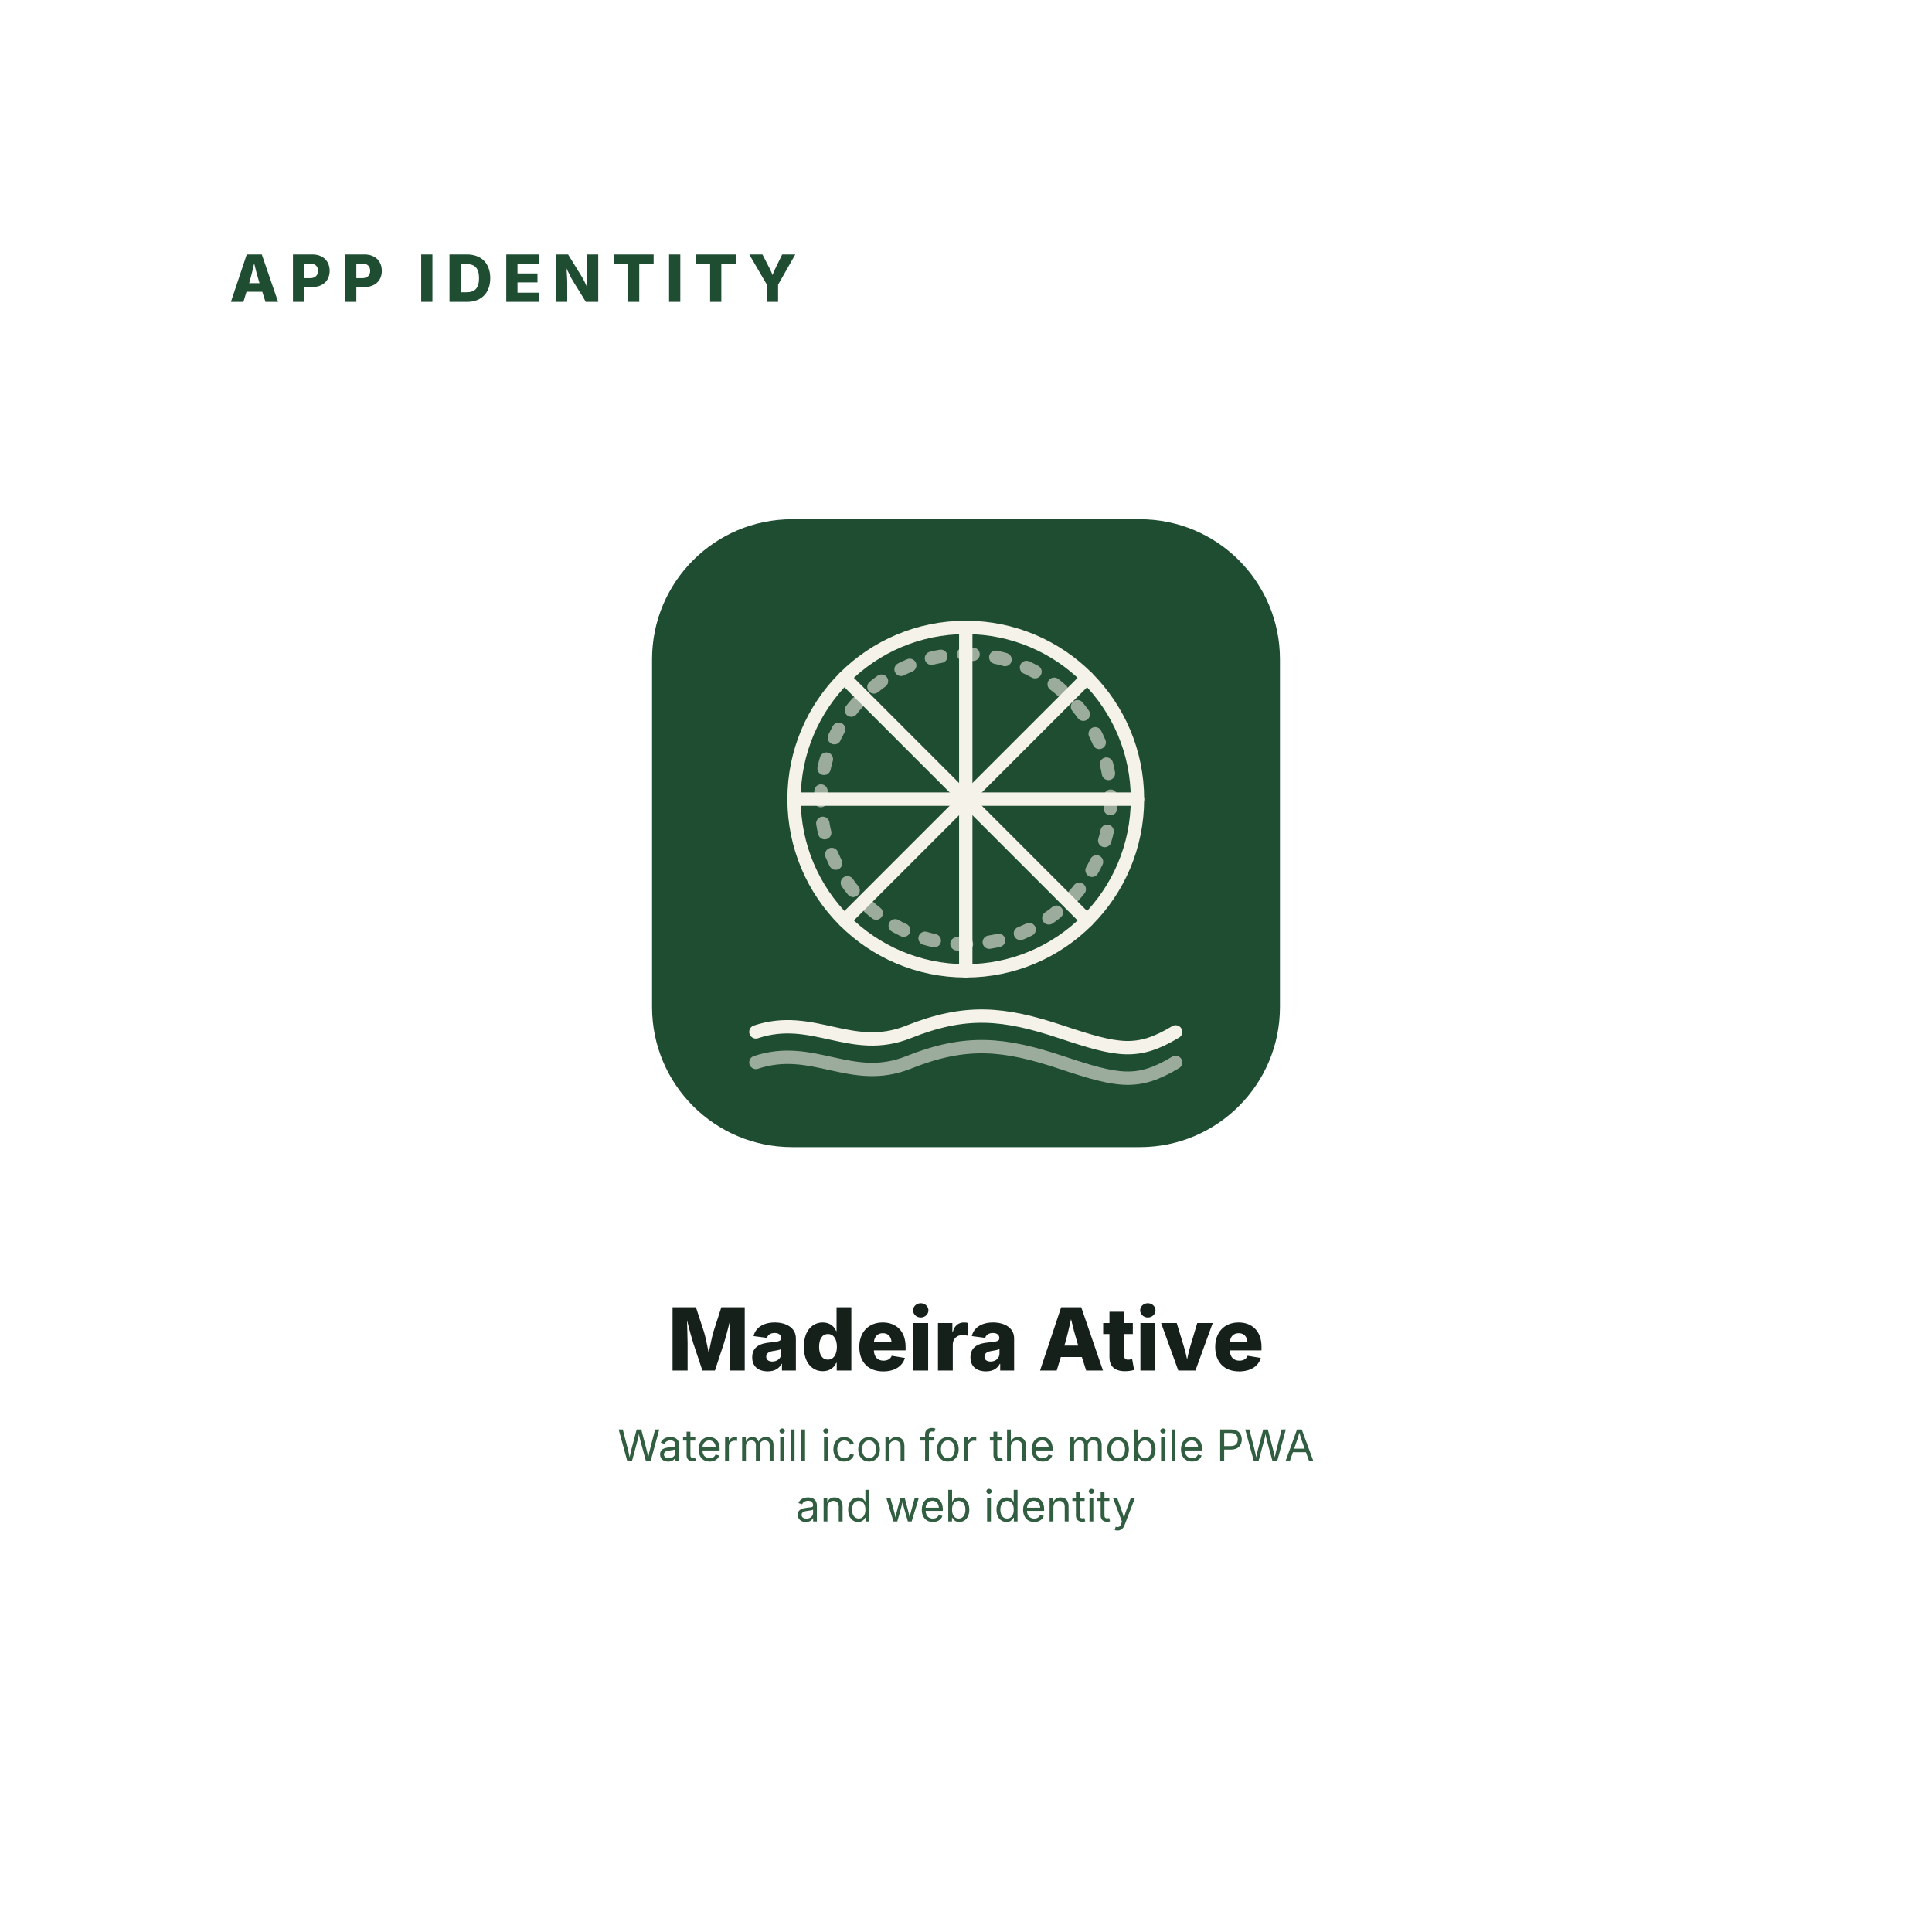
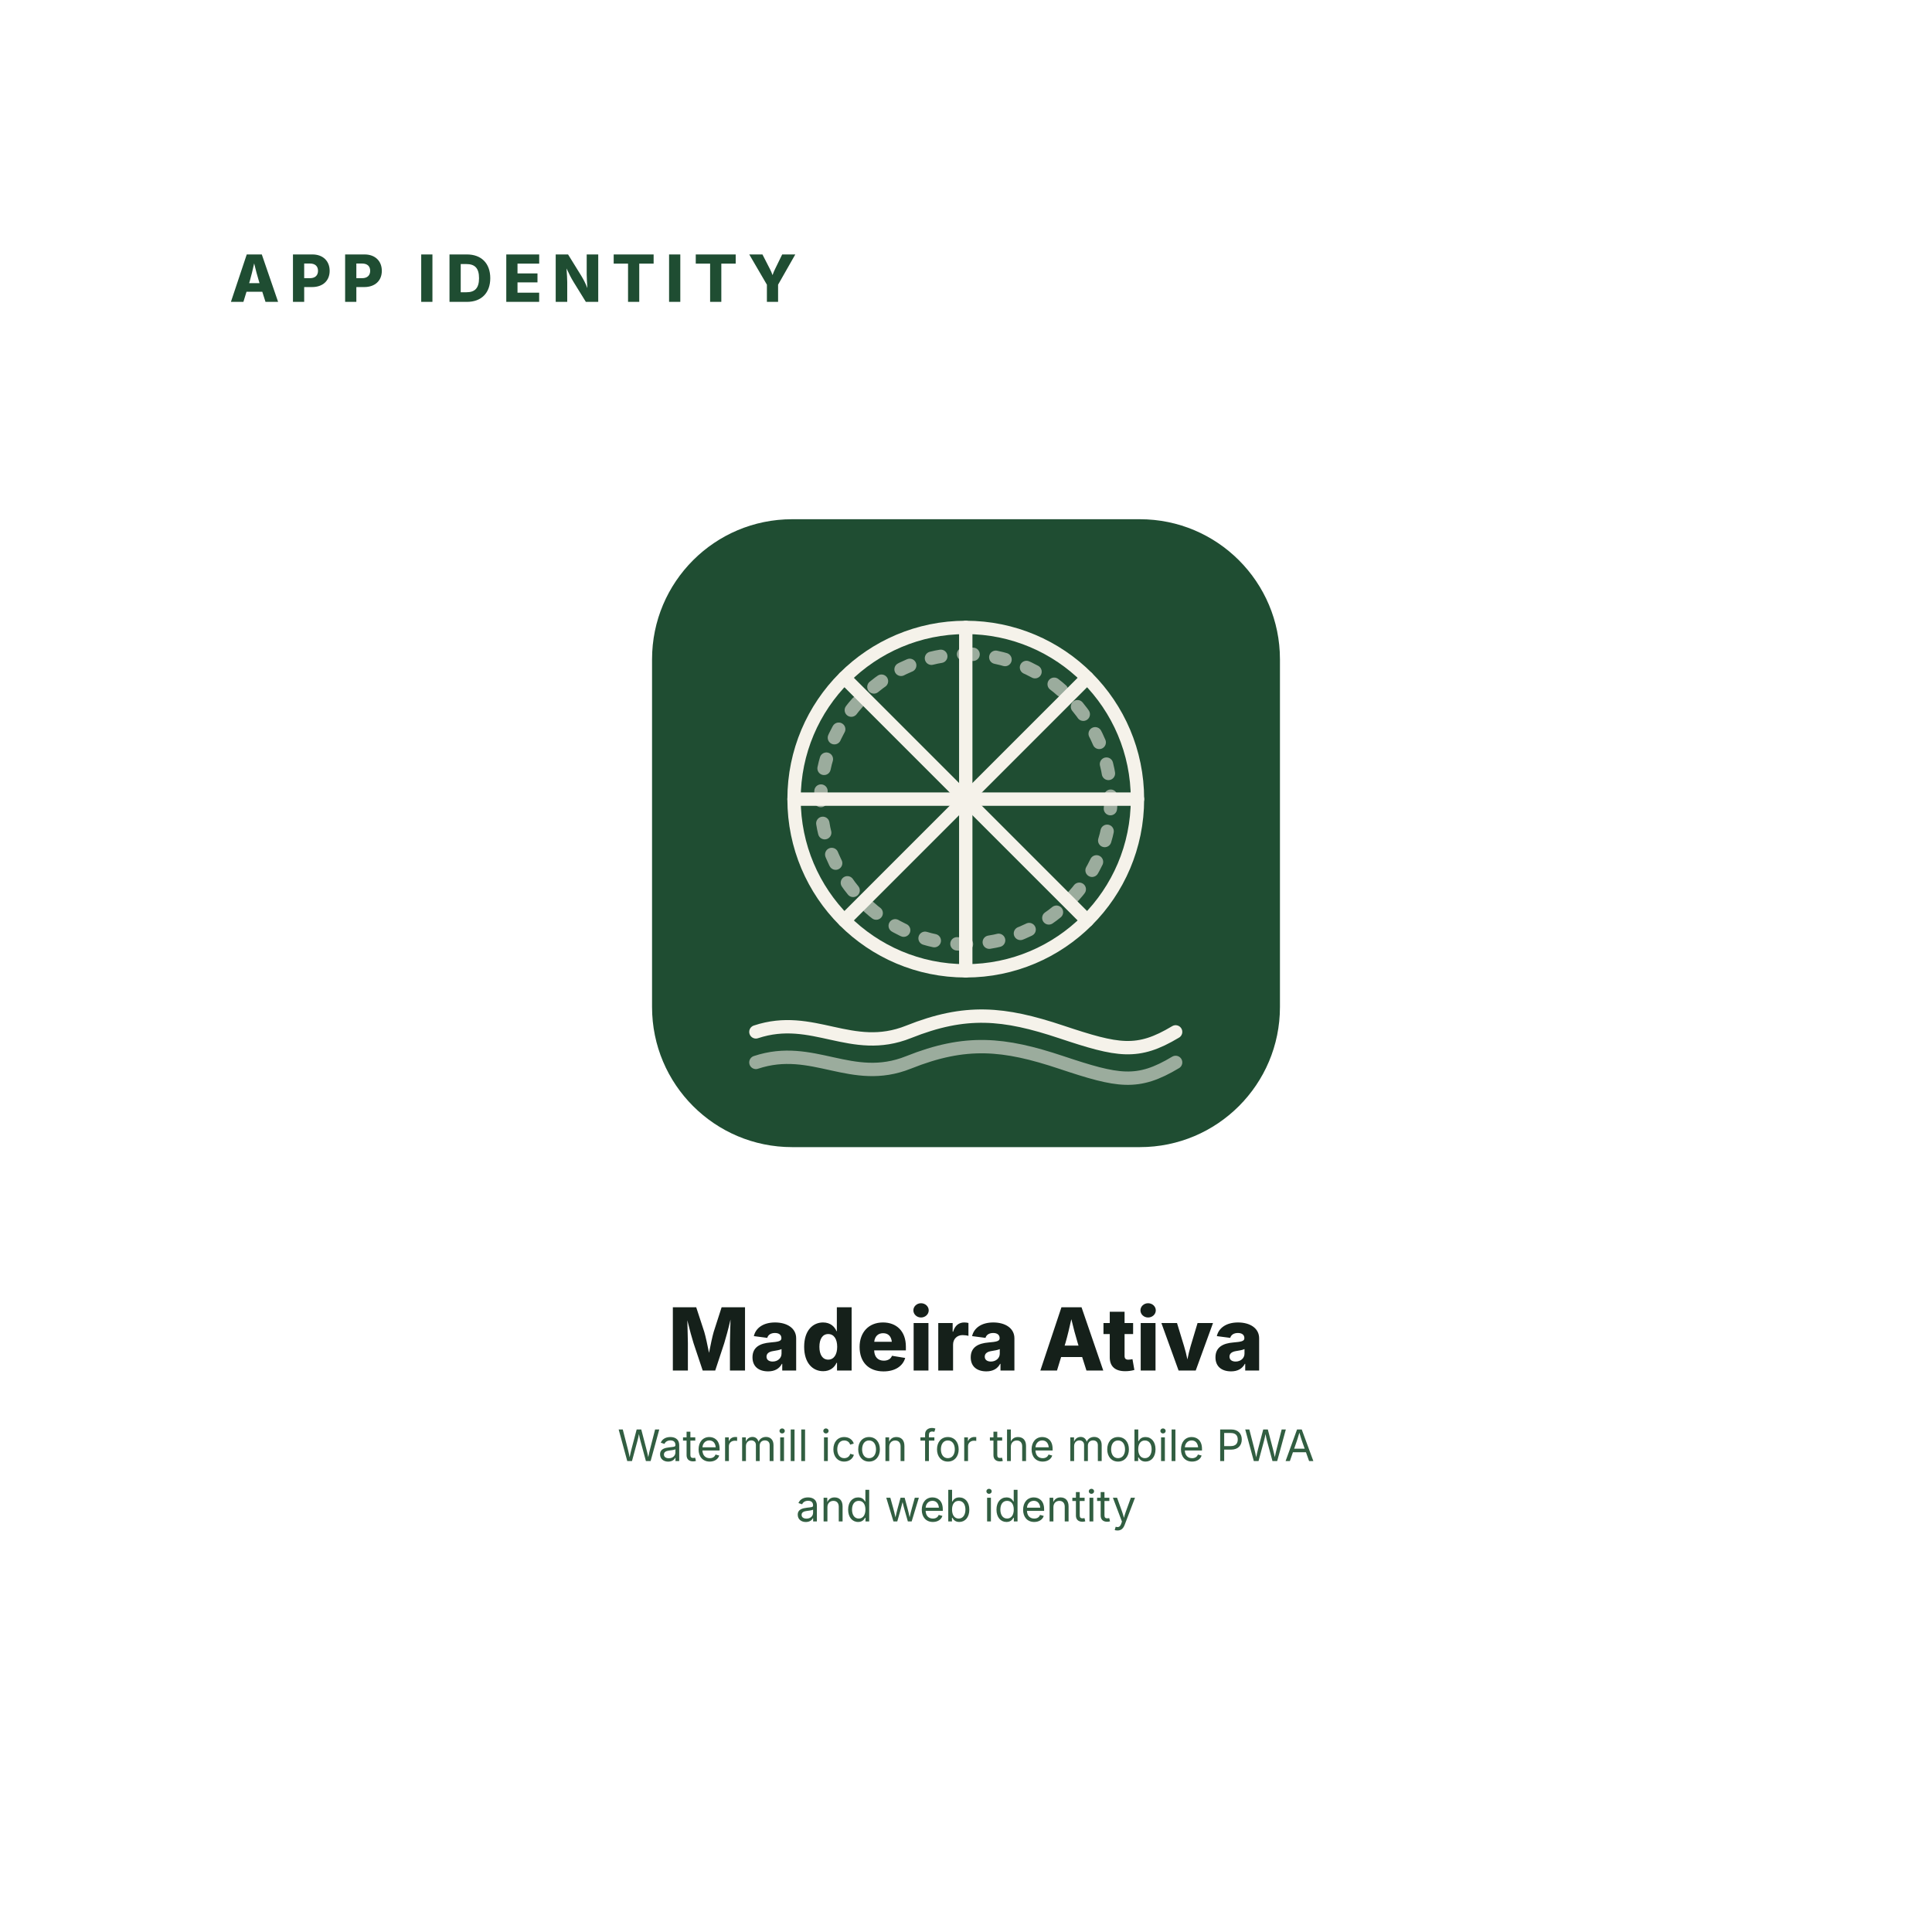
<svg xmlns="http://www.w3.org/2000/svg" width="1600" height="1600" viewBox="0 0 1600 1600">
  <text x="190" y="250" fill="#1f4d32" font-family="Inter, Arial, sans-serif" font-size="54" font-weight="800" letter-spacing="8">APP IDENTITY</text>
  <g transform="translate(540 430)">
    <rect width="520" height="520" rx="116" fill="#1f4d32" />
    <g transform="translate(86 58) scale(1.58)" fill="none" stroke="#f5f2ea" stroke-width="7" stroke-linecap="round" stroke-linejoin="round">
      <circle cx="110" cy="110" r="90" />
      <circle cx="110" cy="110" r="76" stroke-dasharray="5 12" stroke-opacity="0.58" />
      <circle cx="110" cy="110" r="7" fill="#f5f2ea" stroke="none" />
      <line x1="20" y1="110" x2="200" y2="110" />
      <line x1="110" y1="20" x2="110" y2="200" />
      <line x1="46.4" y1="46.4" x2="173.6" y2="173.6" />
      <line x1="46.4" y1="173.6" x2="173.6" y2="46.4" />
      <path d="M0 232C30 222 50 244 80 232S130 222 160 232S200 244 220 232" />
      <path d="M0 248C30 238 50 260 80 248S130 238 160 248S200 260 220 248" stroke-opacity="0.58" />
    </g>
  </g>
-   <text x="800" y="1135" text-anchor="middle" fill="#15201a" font-family="Inter, Arial, sans-serif" font-size="72" font-weight="800">Madeira Ative</text>
+   <text x="800" y="1135" text-anchor="middle" fill="#15201a" font-family="Inter, Arial, sans-serif" font-size="72" font-weight="800">Madeira Ativa</text>
  <text x="800" y="1210" text-anchor="middle" fill="#315e41" font-family="Inter, Arial, sans-serif" font-size="36">Watermill icon for the mobile PWA</text>
  <text x="800" y="1260" text-anchor="middle" fill="#315e41" font-family="Inter, Arial, sans-serif" font-size="36">and web identity</text>
</svg>
